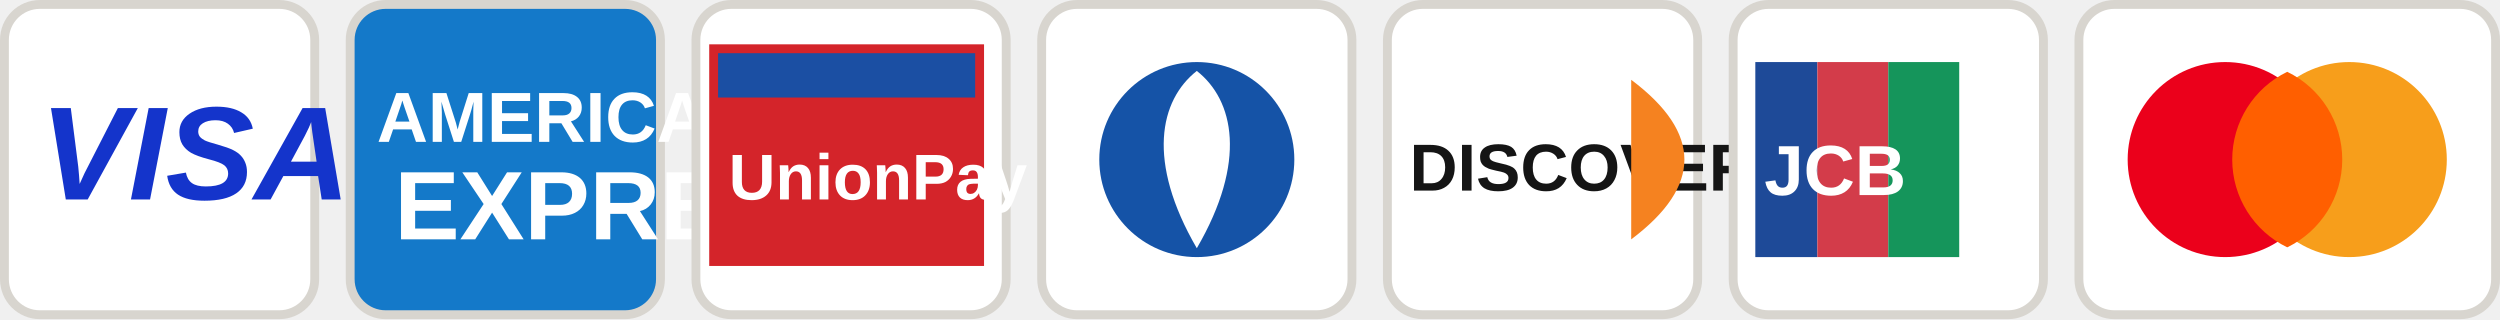
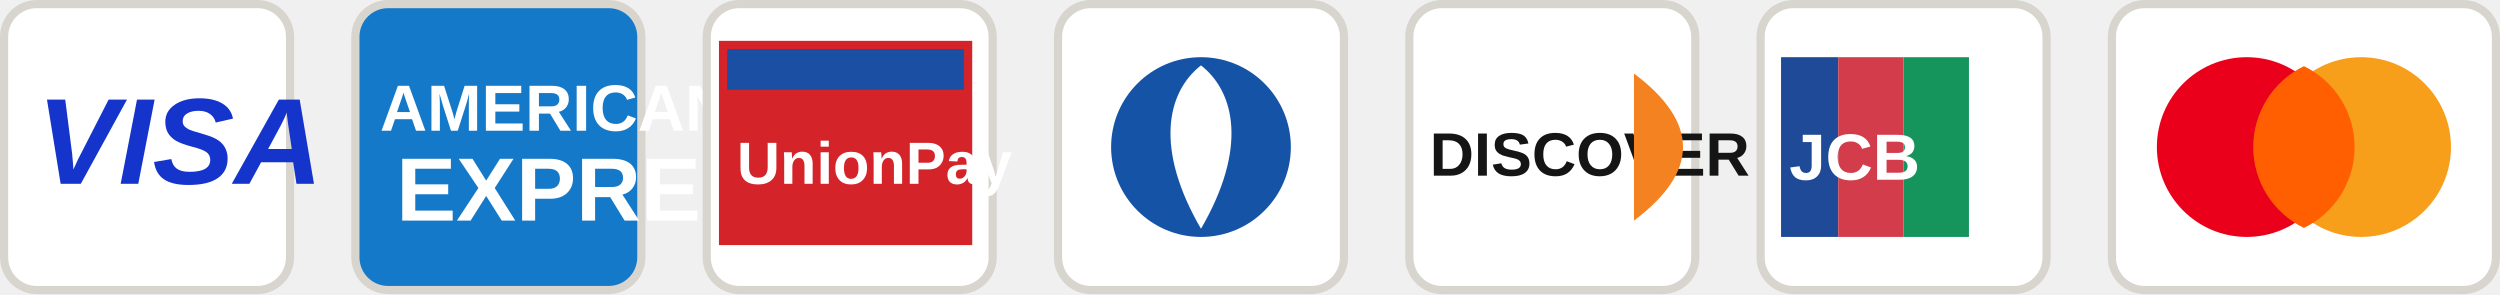
- <svg xmlns="http://www.w3.org/2000/svg" width="282" height="36" viewBox="0 0 282 36" fill="none">
+ <svg xmlns="http://www.w3.org/2000/svg" width="306" height="36" viewBox="0 0 306 36" fill="none">
  <rect x=".5" y=".5" width="35" height="35" rx="4" fill="#fff" stroke="#D8D5CF" />
  <text x="4.5" y="22.5" fill="#1434CB" font-family="Arial, Helvetica, sans-serif" font-size="15" font-style="italic" font-weight="700">VISA</text>
-   <rect x="39.5" y=".5" width="35" height="35" rx="4" fill="#1479C9" stroke="#D8D5CF" />
-   <text x="42.5" y="16" fill="#fff" font-family="Arial, Helvetica, sans-serif" font-size="8" font-weight="700">AMERICAN</text>
-   <text x="44.5" y="27" fill="#fff" font-family="Arial, Helvetica, sans-serif" font-size="11" font-weight="700">EXPRESS</text>
-   <rect x="78.5" y=".5" width="35" height="35" rx="4" fill="#fff" stroke="#D8D5CF" />
-   <path d="M80 5h31v25H80z" fill="#D4242A" />
-   <path d="M81 6h29v5H81z" fill="#1B4FA3" />
-   <text x="82.2" y="22.5" fill="#fff" font-family="Arial, Helvetica, sans-serif" font-size="7.3" font-weight="700">UnionPay</text>
-   <rect x="117.5" y=".5" width="35" height="35" rx="4" fill="#fff" stroke="#D8D5CF" />
-   <circle cx="135" cy="18" r="11" fill="#1553A7" />
-   <path d="M135 8c4.2 3.3 5.7 10.2 0 20-5.7-9.8-4.2-16.7 0-20Z" fill="#fff" />
-   <rect x="156.5" y=".5" width="35" height="35" rx="4" fill="#fff" stroke="#D8D5CF" />
-   <text x="159" y="21.5" fill="#151515" font-family="Arial, Helvetica, sans-serif" font-size="7.5" font-weight="700">DISCOVER</text>
-   <path d="M184 9c8 6 8 12 0 18v-18Z" fill="#F58220" />
-   <rect x="195.5" y=".5" width="35" height="35" rx="4" fill="#fff" stroke="#D8D5CF" />
-   <path d="M198 7h7v22h-7z" fill="#1E4A98" />
-   <path d="M205 7h8v22h-8z" fill="#D33C4A" />
-   <path d="M213 7h8v22h-8z" fill="#15955B" />
-   <text x="199" y="22" fill="#fff" font-family="Arial, Helvetica, sans-serif" font-size="8" font-weight="700">JCB</text>
-   <rect x="234.5" y=".5" width="47" height="35" rx="4" fill="#fff" stroke="#D8D5CF" />
-   <circle cx="251" cy="18" r="11" fill="#EB001B" />
-   <circle cx="265" cy="18" r="11" fill="#F79E1B" />
-   <path d="M258 8.1a11 11 0 0 0 0 19.8 11 11 0 0 0 0-19.8Z" fill="#FF5F00" />
+   <rect x="43.5" y=".5" width="35" height="35" rx="4" fill="#1479C9" stroke="#D8D5CF" />
+   <text x="46.5" y="16" fill="#fff" font-family="Arial, Helvetica, sans-serif" font-size="8" font-weight="700">AMERICAN</text>
+   <text x="48.5" y="27" fill="#fff" font-family="Arial, Helvetica, sans-serif" font-size="11" font-weight="700">EXPRESS</text>
+   <rect x="86.5" y=".5" width="35" height="35" rx="4" fill="#fff" stroke="#D8D5CF" />
+   <path d="M88 5h31v25H88z" fill="#D4242A" />
+   <path d="M89 6h29v5H89z" fill="#1B4FA3" />
+   <text x="90.2" y="22.5" fill="#fff" font-family="Arial, Helvetica, sans-serif" font-size="7.3" font-weight="700">UnionPay</text>
+   <rect x="129.5" y=".5" width="35" height="35" rx="4" fill="#fff" stroke="#D8D5CF" />
+   <circle cx="147" cy="18" r="11" fill="#1553A7" />
+   <path d="M147 8c4.2 3.3 5.7 10.2 0 20-5.7-9.8-4.2-16.7 0-20Z" fill="#fff" />
+   <rect x="172.5" y=".5" width="35" height="35" rx="4" fill="#fff" stroke="#D8D5CF" />
+   <text x="175" y="21.5" fill="#151515" font-family="Arial, Helvetica, sans-serif" font-size="7.5" font-weight="700">DISCOVER</text>
+   <path d="M200 9c8 6 8 12 0 18v-18Z" fill="#F58220" />
+   <rect x="215.5" y=".5" width="35" height="35" rx="4" fill="#fff" stroke="#D8D5CF" />
+   <path d="M218 7h7v22h-7z" fill="#1E4A98" />
+   <path d="M225 7h8v22h-8z" fill="#D33C4A" />
+   <path d="M233 7h8v22h-8z" fill="#15955B" />
+   <text x="219" y="22" fill="#fff" font-family="Arial, Helvetica, sans-serif" font-size="8" font-weight="700">JCB</text>
+   <rect x="258.5" y=".5" width="47" height="35" rx="4" fill="#fff" stroke="#D8D5CF" />
+   <circle cx="275" cy="18" r="11" fill="#EB001B" />
+   <circle cx="289" cy="18" r="11" fill="#F79E1B" />
+   <path d="M282 8.1a11 11 0 0 0 0 19.8 11 11 0 0 0 0-19.8Z" fill="#FF5F00" />
</svg>
